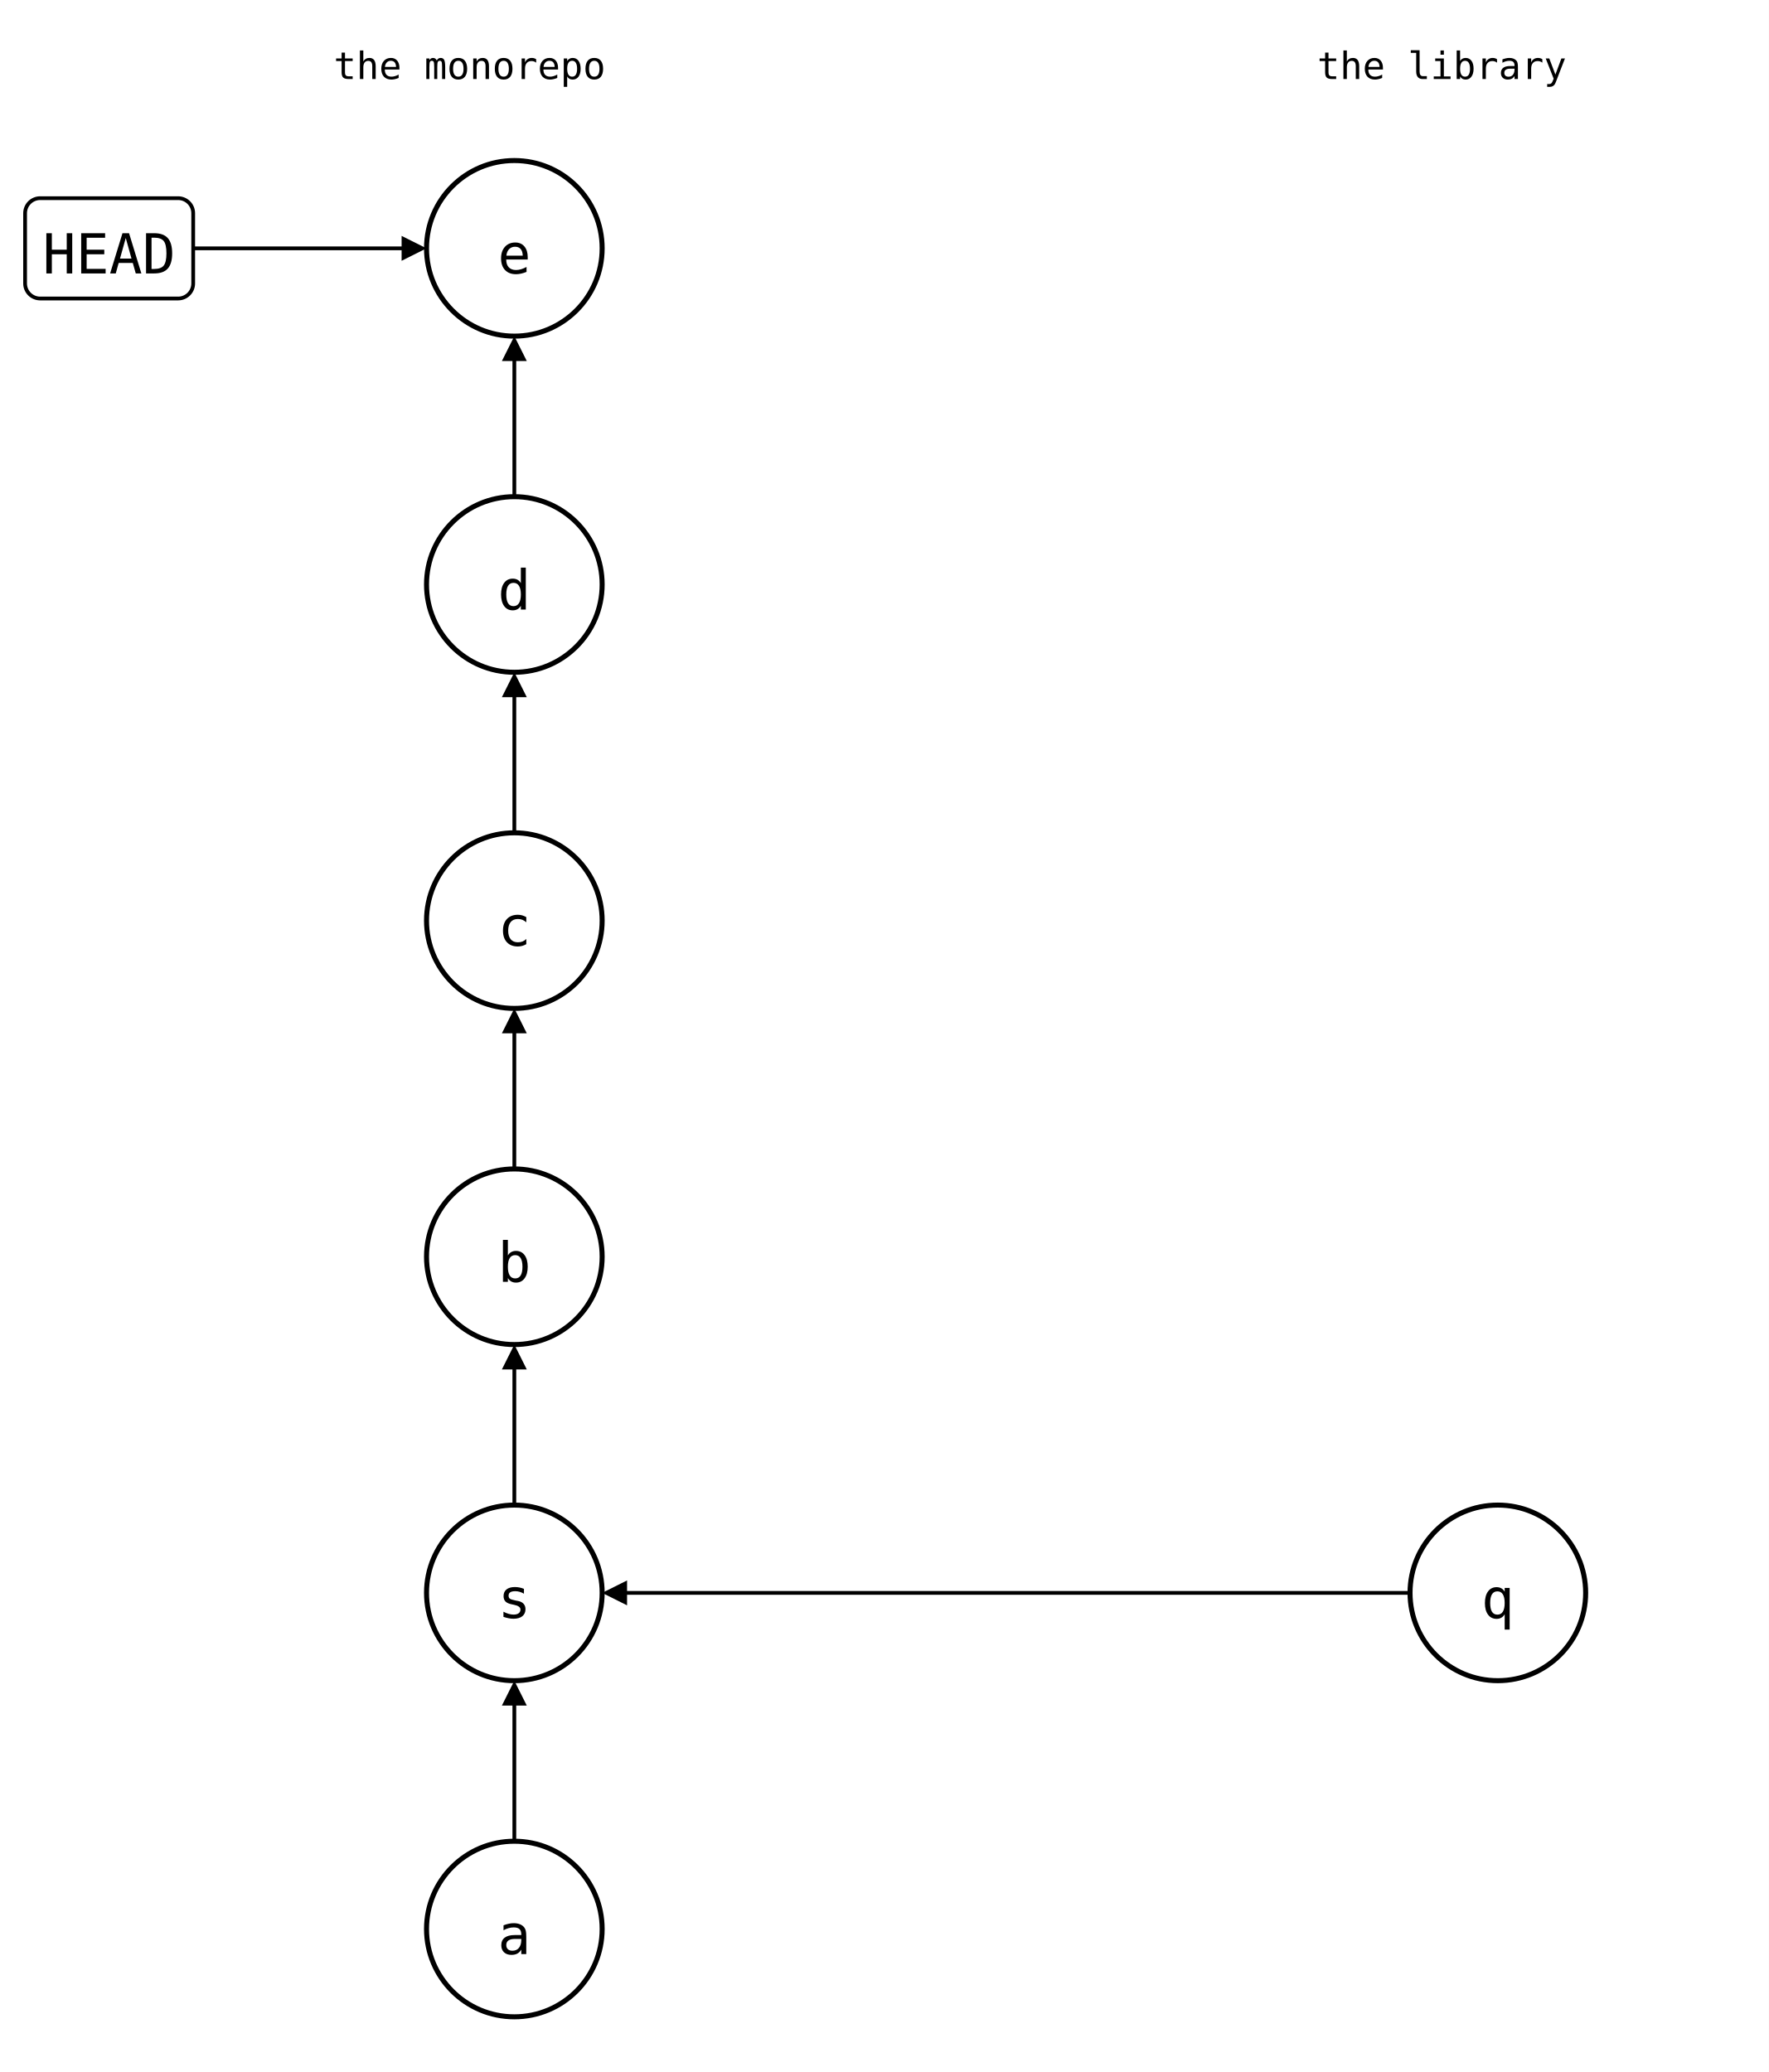
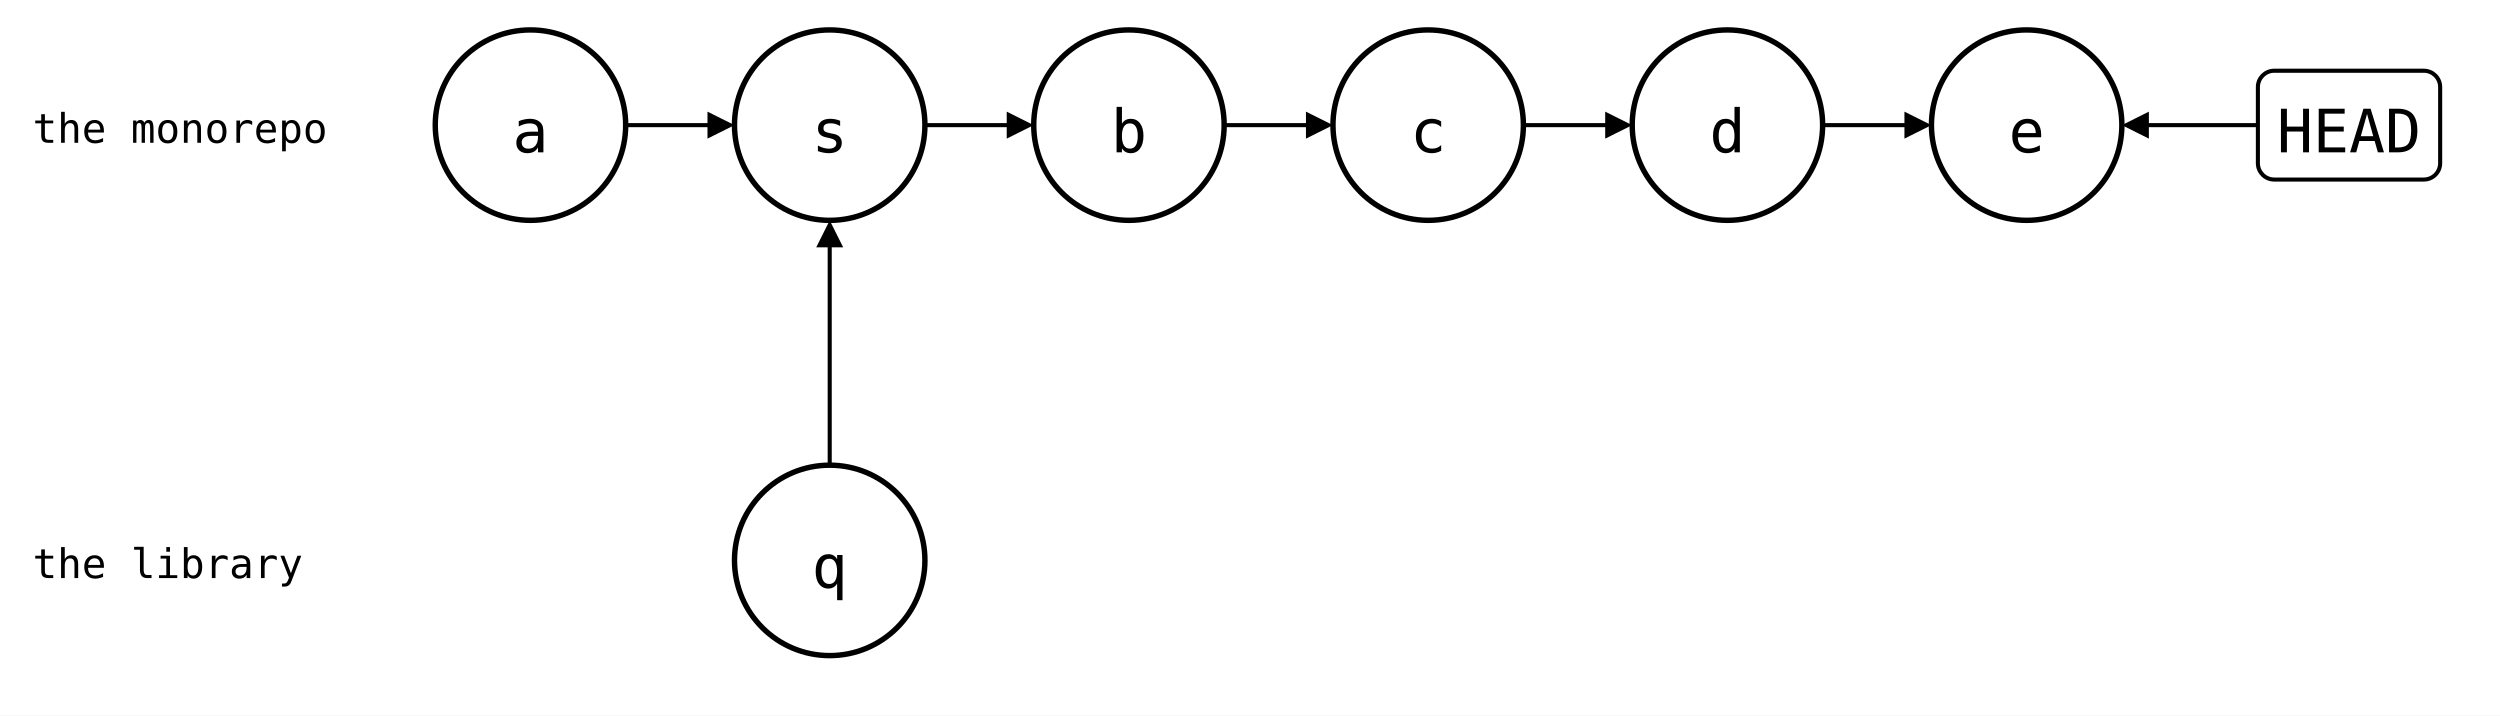
- <svg xmlns="http://www.w3.org/2000/svg" style="background: #ffffff; background-color: light-dark(#ffffff, #121212); color-scheme: light dark;" version="1.1" width="705px" height="826px" viewBox="0 0 705 826" id="ge-svg-4ZipnTaSvTd8MkwQdCSg" content="&lt;mxfile host=&quot;Electron&quot;&gt;&#10;  &lt;diagram name=&quot;git-subtree-squashed&quot; id=&quot;git-subtree-squashed&quot;&gt;&#10;    &lt;mxGraphModel grid=&quot;0&quot; gridSize=&quot;10&quot; guides=&quot;1&quot; tooltips=&quot;1&quot; connect=&quot;1&quot; arrows=&quot;1&quot; fold=&quot;0&quot; page=&quot;0&quot; pageScale=&quot;1&quot; pageWidth=&quot;850&quot; pageHeight=&quot;1100&quot; background=&quot;#ffffff&quot; math=&quot;0&quot; shadow=&quot;0&quot;&gt;&#10;      &lt;root&gt;&#10;        &lt;mxCell id=&quot;0&quot; /&gt;&#10;        &lt;mxCell id=&quot;1&quot; parent=&quot;0&quot; /&gt;&#10;        &lt;mxCell id=&quot;text0&quot; parent=&quot;1&quot; style=&quot;text;strokeColor=none;fillColor=none;align=left;verticalAlign=middle;fontSize=15;fontFamily=Roboto Mono,monospace;&quot; value=&quot;the monorepo&quot; vertex=&quot;1&quot;&gt;&#10;          &lt;mxGeometry height=&quot;30&quot; width=&quot;160&quot; x=&quot;190&quot; y=&quot;20&quot; as=&quot;geometry&quot; /&gt;&#10;        &lt;/mxCell&gt;&#10;        &lt;mxCell id=&quot;text1&quot; parent=&quot;1&quot; style=&quot;text;strokeColor=none;fillColor=none;align=left;verticalAlign=middle;fontSize=15;fontFamily=Roboto Mono,monospace;&quot; value=&quot;the library&quot; vertex=&quot;1&quot;&gt;&#10;          &lt;mxGeometry height=&quot;30&quot; width=&quot;160&quot; x=&quot;582&quot; y=&quot;20&quot; as=&quot;geometry&quot; /&gt;&#10;        &lt;/mxCell&gt;&#10;        &lt;mxCell id=&quot;e&quot; parent=&quot;1&quot; style=&quot;ellipse;aspect=fixed;strokeWidth=2;fontSize=22;fontFamily=Roboto Mono,monospace;&quot; value=&quot;e&quot; vertex=&quot;1&quot;&gt;&#10;          &lt;mxGeometry height=&quot;70&quot; width=&quot;70&quot; x=&quot;229&quot; y=&quot;74&quot; as=&quot;geometry&quot; /&gt;&#10;        &lt;/mxCell&gt;&#10;        &lt;mxCell id=&quot;d&quot; parent=&quot;1&quot; style=&quot;ellipse;aspect=fixed;strokeWidth=2;fontSize=22;fontFamily=Roboto Mono,monospace;&quot; value=&quot;d&quot; vertex=&quot;1&quot;&gt;&#10;          &lt;mxGeometry height=&quot;70&quot; width=&quot;70&quot; x=&quot;229&quot; y=&quot;208&quot; as=&quot;geometry&quot; /&gt;&#10;        &lt;/mxCell&gt;&#10;        &lt;mxCell id=&quot;c&quot; parent=&quot;1&quot; style=&quot;ellipse;aspect=fixed;strokeWidth=2;fontSize=22;fontFamily=Roboto Mono,monospace;&quot; value=&quot;c&quot; vertex=&quot;1&quot;&gt;&#10;          &lt;mxGeometry height=&quot;70&quot; width=&quot;70&quot; x=&quot;229&quot; y=&quot;342&quot; as=&quot;geometry&quot; /&gt;&#10;        &lt;/mxCell&gt;&#10;        &lt;mxCell id=&quot;b&quot; parent=&quot;1&quot; style=&quot;ellipse;aspect=fixed;strokeWidth=2;fontSize=22;fontFamily=Roboto Mono,monospace;&quot; value=&quot;b&quot; vertex=&quot;1&quot;&gt;&#10;          &lt;mxGeometry height=&quot;70&quot; width=&quot;70&quot; x=&quot;229&quot; y=&quot;476&quot; as=&quot;geometry&quot; /&gt;&#10;        &lt;/mxCell&gt;&#10;        &lt;mxCell id=&quot;s&quot; parent=&quot;1&quot; style=&quot;ellipse;aspect=fixed;strokeWidth=2;fontSize=22;fontFamily=Roboto Mono,monospace;&quot; value=&quot;s&quot; vertex=&quot;1&quot;&gt;&#10;          &lt;mxGeometry height=&quot;70&quot; width=&quot;70&quot; x=&quot;229&quot; y=&quot;610&quot; as=&quot;geometry&quot; /&gt;&#10;        &lt;/mxCell&gt;&#10;        &lt;mxCell id=&quot;a&quot; parent=&quot;1&quot; style=&quot;ellipse;aspect=fixed;strokeWidth=2;fontSize=22;fontFamily=Roboto Mono,monospace;&quot; value=&quot;a&quot; vertex=&quot;1&quot;&gt;&#10;          &lt;mxGeometry height=&quot;70&quot; width=&quot;70&quot; x=&quot;229&quot; y=&quot;744&quot; as=&quot;geometry&quot; /&gt;&#10;        &lt;/mxCell&gt;&#10;        &lt;mxCell id=&quot;q&quot; parent=&quot;1&quot; style=&quot;ellipse;aspect=fixed;strokeWidth=2;fontSize=22;fontFamily=Roboto Mono,monospace;&quot; value=&quot;q&quot; vertex=&quot;1&quot;&gt;&#10;          &lt;mxGeometry height=&quot;70&quot; width=&quot;70&quot; x=&quot;621&quot; y=&quot;610&quot; as=&quot;geometry&quot; /&gt;&#10;        &lt;/mxCell&gt;&#10;        &lt;mxCell id=&quot;box0&quot; parent=&quot;1&quot; style=&quot;rounded=1;strokeWidth=1.5;fontSize=22;fontFamily=Roboto Mono,monospace;&quot; value=&quot;HEAD&quot; vertex=&quot;1&quot;&gt;&#10;          &lt;mxGeometry height=&quot;40&quot; width=&quot;67&quot; x=&quot;69&quot; y=&quot;89&quot; as=&quot;geometry&quot; /&gt;&#10;        &lt;/mxCell&gt;&#10;        &lt;mxCell id=&quot;e0&quot; edge=&quot;1&quot; parent=&quot;1&quot; source=&quot;box0&quot; style=&quot;endArrow=block;endFill=1;html=1;strokeWidth=1.5;rounded=0;&quot; target=&quot;e&quot;&gt;&#10;          &lt;mxGeometry relative=&quot;1&quot; as=&quot;geometry&quot; /&gt;&#10;        &lt;/mxCell&gt;&#10;        &lt;mxCell id=&quot;e1&quot; edge=&quot;1&quot; parent=&quot;1&quot; source=&quot;a&quot; style=&quot;endArrow=block;endFill=1;html=1;strokeWidth=1.5;rounded=0;&quot; target=&quot;s&quot;&gt;&#10;          &lt;mxGeometry relative=&quot;1&quot; as=&quot;geometry&quot; /&gt;&#10;        &lt;/mxCell&gt;&#10;        &lt;mxCell id=&quot;e2&quot; edge=&quot;1&quot; parent=&quot;1&quot; source=&quot;s&quot; style=&quot;endArrow=block;endFill=1;html=1;strokeWidth=1.5;rounded=0;&quot; target=&quot;b&quot;&gt;&#10;          &lt;mxGeometry relative=&quot;1&quot; as=&quot;geometry&quot; /&gt;&#10;        &lt;/mxCell&gt;&#10;        &lt;mxCell id=&quot;e3&quot; edge=&quot;1&quot; parent=&quot;1&quot; source=&quot;b&quot; style=&quot;endArrow=block;endFill=1;html=1;strokeWidth=1.5;rounded=0;&quot; target=&quot;c&quot;&gt;&#10;          &lt;mxGeometry relative=&quot;1&quot; as=&quot;geometry&quot; /&gt;&#10;        &lt;/mxCell&gt;&#10;        &lt;mxCell id=&quot;e4&quot; edge=&quot;1&quot; parent=&quot;1&quot; source=&quot;c&quot; style=&quot;endArrow=block;endFill=1;html=1;strokeWidth=1.5;rounded=0;&quot; target=&quot;d&quot;&gt;&#10;          &lt;mxGeometry relative=&quot;1&quot; as=&quot;geometry&quot; /&gt;&#10;        &lt;/mxCell&gt;&#10;        &lt;mxCell id=&quot;e5&quot; edge=&quot;1&quot; parent=&quot;1&quot; source=&quot;d&quot; style=&quot;endArrow=block;endFill=1;html=1;strokeWidth=1.5;rounded=0;&quot; target=&quot;e&quot;&gt;&#10;          &lt;mxGeometry relative=&quot;1&quot; as=&quot;geometry&quot; /&gt;&#10;        &lt;/mxCell&gt;&#10;        &lt;mxCell id=&quot;e6&quot; edge=&quot;1&quot; parent=&quot;1&quot; source=&quot;q&quot; style=&quot;endArrow=block;endFill=1;html=1;strokeWidth=1.5;rounded=0;&quot; target=&quot;s&quot;&gt;&#10;          &lt;mxGeometry relative=&quot;1&quot; as=&quot;geometry&quot; /&gt;&#10;        &lt;/mxCell&gt;&#10;      &lt;/root&gt;&#10;    &lt;/mxGraphModel&gt;&#10;  &lt;/diagram&gt;&#10;&lt;/mxfile&gt;&#10;">
-   <style type="text/css">@supports (color: light-dark(#000, #fff)) { #ge-svg-4ZipnTaSvTd8MkwQdCSg { --ge-adaptive-bg: light-dark(#ffffff, var(--ge-dark-color, #121212)); } }</style>
+ <svg xmlns="http://www.w3.org/2000/svg" style="background: #ffffff; background-color: light-dark(#ffffff, #121212); color-scheme: light dark;" version="1.1" width="919px" height="263px" viewBox="0 0 919 263" id="ge-svg-Dk6sstt2NkNUN8P2QUXB" content="&lt;mxfile host=&quot;Electron&quot;&gt;&#10;  &lt;diagram name=&quot;git-subtree-squashed&quot; id=&quot;git-subtree-squashed&quot;&gt;&#10;    &lt;mxGraphModel grid=&quot;0&quot; gridSize=&quot;10&quot; guides=&quot;1&quot; tooltips=&quot;1&quot; connect=&quot;1&quot; arrows=&quot;1&quot; fold=&quot;0&quot; page=&quot;0&quot; pageScale=&quot;1&quot; pageWidth=&quot;850&quot; pageHeight=&quot;1100&quot; background=&quot;#ffffff&quot; math=&quot;0&quot; shadow=&quot;0&quot;&gt;&#10;      &lt;root&gt;&#10;        &lt;mxCell id=&quot;0&quot; /&gt;&#10;        &lt;mxCell id=&quot;1&quot; parent=&quot;0&quot; /&gt;&#10;        &lt;mxCell id=&quot;text0&quot; parent=&quot;1&quot; style=&quot;text;strokeColor=none;fillColor=none;align=left;verticalAlign=middle;fontSize=15;fontFamily=Roboto Mono,monospace;&quot; value=&quot;the monorepo&quot; vertex=&quot;1&quot;&gt;&#10;          &lt;mxGeometry height=&quot;30&quot; width=&quot;130&quot; y=&quot;90&quot; as=&quot;geometry&quot; /&gt;&#10;        &lt;/mxCell&gt;&#10;        &lt;mxCell id=&quot;text1&quot; parent=&quot;1&quot; style=&quot;text;strokeColor=none;fillColor=none;align=left;verticalAlign=middle;fontSize=15;fontFamily=Roboto Mono,monospace;&quot; value=&quot;the library&quot; vertex=&quot;1&quot;&gt;&#10;          &lt;mxGeometry height=&quot;30&quot; width=&quot;130&quot; y=&quot;250&quot; as=&quot;geometry&quot; /&gt;&#10;        &lt;/mxCell&gt;&#10;        &lt;mxCell id=&quot;a&quot; parent=&quot;1&quot; style=&quot;ellipse;aspect=fixed;strokeWidth=2;fontSize=22;fontFamily=Roboto Mono,monospace;&quot; value=&quot;a&quot; vertex=&quot;1&quot;&gt;&#10;          &lt;mxGeometry height=&quot;70&quot; width=&quot;70&quot; x=&quot;150&quot; y=&quot;70&quot; as=&quot;geometry&quot; /&gt;&#10;        &lt;/mxCell&gt;&#10;        &lt;mxCell id=&quot;s&quot; parent=&quot;1&quot; style=&quot;ellipse;aspect=fixed;strokeWidth=2;fontSize=22;fontFamily=Roboto Mono,monospace;&quot; value=&quot;s&quot; vertex=&quot;1&quot;&gt;&#10;          &lt;mxGeometry height=&quot;70&quot; width=&quot;70&quot; x=&quot;260&quot; y=&quot;70&quot; as=&quot;geometry&quot; /&gt;&#10;        &lt;/mxCell&gt;&#10;        &lt;mxCell id=&quot;b&quot; parent=&quot;1&quot; style=&quot;ellipse;aspect=fixed;strokeWidth=2;fontSize=22;fontFamily=Roboto Mono,monospace;&quot; value=&quot;b&quot; vertex=&quot;1&quot;&gt;&#10;          &lt;mxGeometry height=&quot;70&quot; width=&quot;70&quot; x=&quot;370&quot; y=&quot;70&quot; as=&quot;geometry&quot; /&gt;&#10;        &lt;/mxCell&gt;&#10;        &lt;mxCell id=&quot;c&quot; parent=&quot;1&quot; style=&quot;ellipse;aspect=fixed;strokeWidth=2;fontSize=22;fontFamily=Roboto Mono,monospace;&quot; value=&quot;c&quot; vertex=&quot;1&quot;&gt;&#10;          &lt;mxGeometry height=&quot;70&quot; width=&quot;70&quot; x=&quot;480&quot; y=&quot;70&quot; as=&quot;geometry&quot; /&gt;&#10;        &lt;/mxCell&gt;&#10;        &lt;mxCell id=&quot;d&quot; parent=&quot;1&quot; style=&quot;ellipse;aspect=fixed;strokeWidth=2;fontSize=22;fontFamily=Roboto Mono,monospace;&quot; value=&quot;d&quot; vertex=&quot;1&quot;&gt;&#10;          &lt;mxGeometry height=&quot;70&quot; width=&quot;70&quot; x=&quot;590&quot; y=&quot;70&quot; as=&quot;geometry&quot; /&gt;&#10;        &lt;/mxCell&gt;&#10;        &lt;mxCell id=&quot;e&quot; parent=&quot;1&quot; style=&quot;ellipse;aspect=fixed;strokeWidth=2;fontSize=22;fontFamily=Roboto Mono,monospace;&quot; value=&quot;e&quot; vertex=&quot;1&quot;&gt;&#10;          &lt;mxGeometry height=&quot;70&quot; width=&quot;70&quot; x=&quot;700&quot; y=&quot;70&quot; as=&quot;geometry&quot; /&gt;&#10;        &lt;/mxCell&gt;&#10;        &lt;mxCell id=&quot;q&quot; parent=&quot;1&quot; style=&quot;ellipse;aspect=fixed;strokeWidth=2;fontSize=22;fontFamily=Roboto Mono,monospace;&quot; value=&quot;q&quot; vertex=&quot;1&quot;&gt;&#10;          &lt;mxGeometry height=&quot;70&quot; width=&quot;70&quot; x=&quot;260&quot; y=&quot;230&quot; as=&quot;geometry&quot; /&gt;&#10;        &lt;/mxCell&gt;&#10;        &lt;mxCell id=&quot;box0&quot; parent=&quot;1&quot; style=&quot;rounded=1;strokeWidth=1.5;fontSize=22;fontFamily=Roboto Mono,monospace;&quot; value=&quot;HEAD&quot; vertex=&quot;1&quot;&gt;&#10;          &lt;mxGeometry height=&quot;40&quot; width=&quot;67&quot; x=&quot;820&quot; y=&quot;85&quot; as=&quot;geometry&quot; /&gt;&#10;        &lt;/mxCell&gt;&#10;        &lt;mxCell id=&quot;e0&quot; edge=&quot;1&quot; parent=&quot;1&quot; source=&quot;box0&quot; style=&quot;endArrow=block;endFill=1;html=1;strokeWidth=1.5;rounded=0;&quot; target=&quot;e&quot;&gt;&#10;          &lt;mxGeometry relative=&quot;1&quot; as=&quot;geometry&quot; /&gt;&#10;        &lt;/mxCell&gt;&#10;        &lt;mxCell id=&quot;e1&quot; edge=&quot;1&quot; parent=&quot;1&quot; source=&quot;a&quot; style=&quot;endArrow=block;endFill=1;html=1;strokeWidth=1.5;rounded=0;&quot; target=&quot;s&quot;&gt;&#10;          &lt;mxGeometry relative=&quot;1&quot; as=&quot;geometry&quot; /&gt;&#10;        &lt;/mxCell&gt;&#10;        &lt;mxCell id=&quot;e2&quot; edge=&quot;1&quot; parent=&quot;1&quot; source=&quot;s&quot; style=&quot;endArrow=block;endFill=1;html=1;strokeWidth=1.5;rounded=0;&quot; target=&quot;b&quot;&gt;&#10;          &lt;mxGeometry relative=&quot;1&quot; as=&quot;geometry&quot; /&gt;&#10;        &lt;/mxCell&gt;&#10;        &lt;mxCell id=&quot;e3&quot; edge=&quot;1&quot; parent=&quot;1&quot; source=&quot;b&quot; style=&quot;endArrow=block;endFill=1;html=1;strokeWidth=1.5;rounded=0;&quot; target=&quot;c&quot;&gt;&#10;          &lt;mxGeometry relative=&quot;1&quot; as=&quot;geometry&quot; /&gt;&#10;        &lt;/mxCell&gt;&#10;        &lt;mxCell id=&quot;e4&quot; edge=&quot;1&quot; parent=&quot;1&quot; source=&quot;c&quot; style=&quot;endArrow=block;endFill=1;html=1;strokeWidth=1.5;rounded=0;&quot; target=&quot;d&quot;&gt;&#10;          &lt;mxGeometry relative=&quot;1&quot; as=&quot;geometry&quot; /&gt;&#10;        &lt;/mxCell&gt;&#10;        &lt;mxCell id=&quot;e5&quot; edge=&quot;1&quot; parent=&quot;1&quot; source=&quot;d&quot; style=&quot;endArrow=block;endFill=1;html=1;strokeWidth=1.5;rounded=0;&quot; target=&quot;e&quot;&gt;&#10;          &lt;mxGeometry relative=&quot;1&quot; as=&quot;geometry&quot; /&gt;&#10;        &lt;/mxCell&gt;&#10;        &lt;mxCell id=&quot;e6&quot; edge=&quot;1&quot; parent=&quot;1&quot; source=&quot;q&quot; style=&quot;endArrow=block;endFill=1;html=1;strokeWidth=1.5;rounded=0;&quot; target=&quot;s&quot;&gt;&#10;          &lt;mxGeometry relative=&quot;1&quot; as=&quot;geometry&quot; /&gt;&#10;        &lt;/mxCell&gt;&#10;      &lt;/root&gt;&#10;    &lt;/mxGraphModel&gt;&#10;  &lt;/diagram&gt;&#10;&lt;/mxfile&gt;&#10;">
+   <style type="text/css">@supports (color: light-dark(#000, #fff)) { #ge-svg-Dk6sstt2NkNUN8P2QUXB { --ge-adaptive-bg: light-dark(#ffffff, var(--ge-dark-color, #121212)); } }</style>
  <defs />
  <rect fill="#ffffff" width="100%" height="100%" x="0" y="0" style="fill: light-dark(rgb(255, 255, 255), rgb(18, 18, 18));" />
  <g>
    <g data-cell-id="0">
      <g data-cell-id="1">
        <g data-cell-id="text0">
          <g>
-             <rect x="131" y="10" width="160" height="30" fill="none" stroke="none" pointer-events="all" />
+             <rect x="10" y="31" width="130" height="30" fill="none" stroke="none" pointer-events="all" />
          </g>
          <g>
            <g fill="#000000" font-family="'Roboto Mono', monospace" text-anchor="start" font-size="15px" style="fill: light-dark(rgb(0, 0, 0), rgb(255, 255, 255));">
-               <text x="133" y="31.5">the monorepo</text>
+               <text x="12" y="52.5">the monorepo</text>
            </g>
          </g>
        </g>
        <g data-cell-id="text1">
          <g>
-             <rect x="523" y="10" width="160" height="30" fill="none" stroke="none" pointer-events="all" />
+             <rect x="10" y="191" width="130" height="30" fill="none" stroke="none" pointer-events="all" />
          </g>
          <g>
            <g fill="#000000" font-family="'Roboto Mono', monospace" text-anchor="start" font-size="15px" style="fill: light-dark(rgb(0, 0, 0), rgb(255, 255, 255));">
-               <text x="525" y="31.5">the library</text>
+               <text x="12" y="212.5">the library</text>
+             </g>
+           </g>
+         </g>
+         <g data-cell-id="a">
+           <g>
+             <ellipse cx="195" cy="46" rx="35" ry="35" fill="#ffffff" stroke="#000000" stroke-width="2" pointer-events="all" style="fill: var(--ge-adaptive-bg, #ffffff); stroke: light-dark(rgb(0, 0, 0), rgb(255, 255, 255));" />
+           </g>
+           <g>
+             <g fill="#000000" font-family="'Roboto Mono', monospace" text-anchor="middle" font-size="22px" style="fill: light-dark(rgb(0, 0, 0), rgb(255, 255, 255));">
+               <text x="195" y="56">a</text>
+             </g>
+           </g>
+         </g>
+         <g data-cell-id="s">
+           <g>
+             <ellipse cx="305" cy="46" rx="35" ry="35" fill="#ffffff" stroke="#000000" stroke-width="2" pointer-events="all" style="fill: var(--ge-adaptive-bg, #ffffff); stroke: light-dark(rgb(0, 0, 0), rgb(255, 255, 255));" />
+           </g>
+           <g>
+             <g fill="#000000" font-family="'Roboto Mono', monospace" text-anchor="middle" font-size="22px" style="fill: light-dark(rgb(0, 0, 0), rgb(255, 255, 255));">
+               <text x="305" y="56">s</text>
+             </g>
+           </g>
+         </g>
+         <g data-cell-id="b">
+           <g>
+             <ellipse cx="415" cy="46" rx="35" ry="35" fill="#ffffff" stroke="#000000" stroke-width="2" pointer-events="all" style="fill: var(--ge-adaptive-bg, #ffffff); stroke: light-dark(rgb(0, 0, 0), rgb(255, 255, 255));" />
+           </g>
+           <g>
+             <g fill="#000000" font-family="'Roboto Mono', monospace" text-anchor="middle" font-size="22px" style="fill: light-dark(rgb(0, 0, 0), rgb(255, 255, 255));">
+               <text x="415" y="56">b</text>
+             </g>
+           </g>
+         </g>
+         <g data-cell-id="c">
+           <g>
+             <ellipse cx="525" cy="46" rx="35" ry="35" fill="#ffffff" stroke="#000000" stroke-width="2" pointer-events="all" style="fill: var(--ge-adaptive-bg, #ffffff); stroke: light-dark(rgb(0, 0, 0), rgb(255, 255, 255));" />
+           </g>
+           <g>
+             <g fill="#000000" font-family="'Roboto Mono', monospace" text-anchor="middle" font-size="22px" style="fill: light-dark(rgb(0, 0, 0), rgb(255, 255, 255));">
+               <text x="525" y="56">c</text>
+             </g>
+           </g>
+         </g>
+         <g data-cell-id="d">
+           <g>
+             <ellipse cx="635" cy="46" rx="35" ry="35" fill="#ffffff" stroke="#000000" stroke-width="2" pointer-events="all" style="fill: var(--ge-adaptive-bg, #ffffff); stroke: light-dark(rgb(0, 0, 0), rgb(255, 255, 255));" />
+           </g>
+           <g>
+             <g fill="#000000" font-family="'Roboto Mono', monospace" text-anchor="middle" font-size="22px" style="fill: light-dark(rgb(0, 0, 0), rgb(255, 255, 255));">
+               <text x="635" y="56">d</text>
            </g>
          </g>
        </g>
        <g data-cell-id="e">
          <g>
-             <ellipse cx="205" cy="99" rx="35" ry="35" fill="#ffffff" stroke="#000000" stroke-width="2" pointer-events="all" style="fill: var(--ge-adaptive-bg, #ffffff); stroke: light-dark(rgb(0, 0, 0), rgb(255, 255, 255));" />
+             <ellipse cx="745" cy="46" rx="35" ry="35" fill="#ffffff" stroke="#000000" stroke-width="2" pointer-events="all" style="fill: var(--ge-adaptive-bg, #ffffff); stroke: light-dark(rgb(0, 0, 0), rgb(255, 255, 255));" />
          </g>
          <g>
            <g fill="#000000" font-family="'Roboto Mono', monospace" text-anchor="middle" font-size="22px" style="fill: light-dark(rgb(0, 0, 0), rgb(255, 255, 255));">
-               <text x="205" y="109">e</text>
-             </g>
-           </g>
-         </g>
-         <g data-cell-id="d">
-           <g>
-             <ellipse cx="205" cy="233" rx="35" ry="35" fill="#ffffff" stroke="#000000" stroke-width="2" pointer-events="all" style="fill: var(--ge-adaptive-bg, #ffffff); stroke: light-dark(rgb(0, 0, 0), rgb(255, 255, 255));" />
-           </g>
-           <g>
-             <g fill="#000000" font-family="'Roboto Mono', monospace" text-anchor="middle" font-size="22px" style="fill: light-dark(rgb(0, 0, 0), rgb(255, 255, 255));">
-               <text x="205" y="243">d</text>
-             </g>
-           </g>
-         </g>
-         <g data-cell-id="c">
-           <g>
-             <ellipse cx="205" cy="367" rx="35" ry="35" fill="#ffffff" stroke="#000000" stroke-width="2" pointer-events="all" style="fill: var(--ge-adaptive-bg, #ffffff); stroke: light-dark(rgb(0, 0, 0), rgb(255, 255, 255));" />
-           </g>
-           <g>
-             <g fill="#000000" font-family="'Roboto Mono', monospace" text-anchor="middle" font-size="22px" style="fill: light-dark(rgb(0, 0, 0), rgb(255, 255, 255));">
-               <text x="205" y="377">c</text>
-             </g>
-           </g>
-         </g>
-         <g data-cell-id="b">
-           <g>
-             <ellipse cx="205" cy="501" rx="35" ry="35" fill="#ffffff" stroke="#000000" stroke-width="2" pointer-events="all" style="fill: var(--ge-adaptive-bg, #ffffff); stroke: light-dark(rgb(0, 0, 0), rgb(255, 255, 255));" />
-           </g>
-           <g>
-             <g fill="#000000" font-family="'Roboto Mono', monospace" text-anchor="middle" font-size="22px" style="fill: light-dark(rgb(0, 0, 0), rgb(255, 255, 255));">
-               <text x="205" y="511">b</text>
-             </g>
-           </g>
-         </g>
-         <g data-cell-id="s">
-           <g>
-             <ellipse cx="205" cy="635" rx="35" ry="35" fill="#ffffff" stroke="#000000" stroke-width="2" pointer-events="all" style="fill: var(--ge-adaptive-bg, #ffffff); stroke: light-dark(rgb(0, 0, 0), rgb(255, 255, 255));" />
-           </g>
-           <g>
-             <g fill="#000000" font-family="'Roboto Mono', monospace" text-anchor="middle" font-size="22px" style="fill: light-dark(rgb(0, 0, 0), rgb(255, 255, 255));">
-               <text x="205" y="645">s</text>
-             </g>
-           </g>
-         </g>
-         <g data-cell-id="a">
-           <g>
-             <ellipse cx="205" cy="769" rx="35" ry="35" fill="#ffffff" stroke="#000000" stroke-width="2" pointer-events="all" style="fill: var(--ge-adaptive-bg, #ffffff); stroke: light-dark(rgb(0, 0, 0), rgb(255, 255, 255));" />
-           </g>
-           <g>
-             <g fill="#000000" font-family="'Roboto Mono', monospace" text-anchor="middle" font-size="22px" style="fill: light-dark(rgb(0, 0, 0), rgb(255, 255, 255));">
-               <text x="205" y="779">a</text>
+               <text x="745" y="56">e</text>
            </g>
          </g>
        </g>
        <g data-cell-id="q">
          <g>
-             <ellipse cx="597" cy="635" rx="35" ry="35" fill="#ffffff" stroke="#000000" stroke-width="2" pointer-events="all" style="fill: var(--ge-adaptive-bg, #ffffff); stroke: light-dark(rgb(0, 0, 0), rgb(255, 255, 255));" />
+             <ellipse cx="305" cy="206" rx="35" ry="35" fill="#ffffff" stroke="#000000" stroke-width="2" pointer-events="all" style="fill: var(--ge-adaptive-bg, #ffffff); stroke: light-dark(rgb(0, 0, 0), rgb(255, 255, 255));" />
          </g>
          <g>
            <g fill="#000000" font-family="'Roboto Mono', monospace" text-anchor="middle" font-size="22px" style="fill: light-dark(rgb(0, 0, 0), rgb(255, 255, 255));">
-               <text x="597" y="645">q</text>
+               <text x="305" y="216">q</text>
            </g>
          </g>
        </g>
        <g data-cell-id="box0">
          <g>
-             <rect x="10" y="79" width="67" height="40" rx="6" ry="6" fill="#ffffff" stroke="#000000" stroke-width="1.5" pointer-events="all" style="fill: var(--ge-adaptive-bg, #ffffff); stroke: light-dark(rgb(0, 0, 0), rgb(255, 255, 255));" />
+             <rect x="830" y="26" width="67" height="40" rx="6" ry="6" fill="#ffffff" stroke="#000000" stroke-width="1.5" pointer-events="all" style="fill: var(--ge-adaptive-bg, #ffffff); stroke: light-dark(rgb(0, 0, 0), rgb(255, 255, 255));" />
          </g>
          <g>
            <g fill="#000000" font-family="'Roboto Mono', monospace" text-anchor="middle" font-size="22px" style="fill: light-dark(rgb(0, 0, 0), rgb(255, 255, 255));">
-               <text x="43.5" y="109">HEAD</text>
+               <text x="863.5" y="56">HEAD</text>
            </g>
          </g>
        </g>
        <g data-cell-id="e0">
          <g>
-             <path d="M 77 99 L 160.82 99" fill="none" stroke="#000000" stroke-width="1.5" stroke-miterlimit="10" pointer-events="stroke" style="stroke: light-dark(rgb(0, 0, 0), rgb(255, 255, 255));" />
-             <path d="M 168.32 99 L 160.82 102.75 L 160.82 95.25 Z" fill="#000000" stroke="#000000" stroke-width="1.5" stroke-miterlimit="10" pointer-events="all" style="fill: light-dark(rgb(0, 0, 0), rgb(255, 255, 255)); stroke: light-dark(rgb(0, 0, 0), rgb(255, 255, 255));" />
+             <path d="M 830 46 L 789.18 46" fill="none" stroke="#000000" stroke-width="1.5" stroke-miterlimit="10" pointer-events="stroke" style="stroke: light-dark(rgb(0, 0, 0), rgb(255, 255, 255));" />
+             <path d="M 781.68 46 L 789.18 42.25 L 789.18 49.75 Z" fill="#000000" stroke="#000000" stroke-width="1.5" stroke-miterlimit="10" pointer-events="all" style="fill: light-dark(rgb(0, 0, 0), rgb(255, 255, 255)); stroke: light-dark(rgb(0, 0, 0), rgb(255, 255, 255));" />
          </g>
        </g>
        <g data-cell-id="e1">
          <g>
-             <path d="M 205 734 L 205 679.18" fill="none" stroke="#000000" stroke-width="1.5" stroke-miterlimit="10" pointer-events="stroke" style="stroke: light-dark(rgb(0, 0, 0), rgb(255, 255, 255));" />
-             <path d="M 205 671.68 L 208.75 679.18 L 201.25 679.18 Z" fill="#000000" stroke="#000000" stroke-width="1.5" stroke-miterlimit="10" pointer-events="all" style="fill: light-dark(rgb(0, 0, 0), rgb(255, 255, 255)); stroke: light-dark(rgb(0, 0, 0), rgb(255, 255, 255));" />
+             <path d="M 230 46 L 260.82 46" fill="none" stroke="#000000" stroke-width="1.5" stroke-miterlimit="10" pointer-events="stroke" style="stroke: light-dark(rgb(0, 0, 0), rgb(255, 255, 255));" />
+             <path d="M 268.32 46 L 260.82 49.75 L 260.82 42.25 Z" fill="#000000" stroke="#000000" stroke-width="1.5" stroke-miterlimit="10" pointer-events="all" style="fill: light-dark(rgb(0, 0, 0), rgb(255, 255, 255)); stroke: light-dark(rgb(0, 0, 0), rgb(255, 255, 255));" />
          </g>
        </g>
        <g data-cell-id="e2">
          <g>
-             <path d="M 205 600 L 205 545.18" fill="none" stroke="#000000" stroke-width="1.5" stroke-miterlimit="10" pointer-events="stroke" style="stroke: light-dark(rgb(0, 0, 0), rgb(255, 255, 255));" />
-             <path d="M 205 537.68 L 208.75 545.18 L 201.25 545.18 Z" fill="#000000" stroke="#000000" stroke-width="1.5" stroke-miterlimit="10" pointer-events="all" style="fill: light-dark(rgb(0, 0, 0), rgb(255, 255, 255)); stroke: light-dark(rgb(0, 0, 0), rgb(255, 255, 255));" />
+             <path d="M 340 46 L 370.82 46" fill="none" stroke="#000000" stroke-width="1.5" stroke-miterlimit="10" pointer-events="stroke" style="stroke: light-dark(rgb(0, 0, 0), rgb(255, 255, 255));" />
+             <path d="M 378.32 46 L 370.82 49.75 L 370.82 42.25 Z" fill="#000000" stroke="#000000" stroke-width="1.5" stroke-miterlimit="10" pointer-events="all" style="fill: light-dark(rgb(0, 0, 0), rgb(255, 255, 255)); stroke: light-dark(rgb(0, 0, 0), rgb(255, 255, 255));" />
          </g>
        </g>
        <g data-cell-id="e3">
          <g>
-             <path d="M 205 466 L 205 411.18" fill="none" stroke="#000000" stroke-width="1.5" stroke-miterlimit="10" pointer-events="stroke" style="stroke: light-dark(rgb(0, 0, 0), rgb(255, 255, 255));" />
-             <path d="M 205 403.68 L 208.75 411.18 L 201.25 411.18 Z" fill="#000000" stroke="#000000" stroke-width="1.5" stroke-miterlimit="10" pointer-events="all" style="fill: light-dark(rgb(0, 0, 0), rgb(255, 255, 255)); stroke: light-dark(rgb(0, 0, 0), rgb(255, 255, 255));" />
+             <path d="M 450 46 L 480.82 46" fill="none" stroke="#000000" stroke-width="1.5" stroke-miterlimit="10" pointer-events="stroke" style="stroke: light-dark(rgb(0, 0, 0), rgb(255, 255, 255));" />
+             <path d="M 488.32 46 L 480.82 49.75 L 480.82 42.25 Z" fill="#000000" stroke="#000000" stroke-width="1.5" stroke-miterlimit="10" pointer-events="all" style="fill: light-dark(rgb(0, 0, 0), rgb(255, 255, 255)); stroke: light-dark(rgb(0, 0, 0), rgb(255, 255, 255));" />
          </g>
        </g>
        <g data-cell-id="e4">
          <g>
-             <path d="M 205 332 L 205 277.18" fill="none" stroke="#000000" stroke-width="1.5" stroke-miterlimit="10" pointer-events="stroke" style="stroke: light-dark(rgb(0, 0, 0), rgb(255, 255, 255));" />
-             <path d="M 205 269.68 L 208.75 277.18 L 201.25 277.18 Z" fill="#000000" stroke="#000000" stroke-width="1.5" stroke-miterlimit="10" pointer-events="all" style="fill: light-dark(rgb(0, 0, 0), rgb(255, 255, 255)); stroke: light-dark(rgb(0, 0, 0), rgb(255, 255, 255));" />
+             <path d="M 560 46 L 590.82 46" fill="none" stroke="#000000" stroke-width="1.5" stroke-miterlimit="10" pointer-events="stroke" style="stroke: light-dark(rgb(0, 0, 0), rgb(255, 255, 255));" />
+             <path d="M 598.32 46 L 590.82 49.75 L 590.82 42.25 Z" fill="#000000" stroke="#000000" stroke-width="1.5" stroke-miterlimit="10" pointer-events="all" style="fill: light-dark(rgb(0, 0, 0), rgb(255, 255, 255)); stroke: light-dark(rgb(0, 0, 0), rgb(255, 255, 255));" />
          </g>
        </g>
        <g data-cell-id="e5">
          <g>
-             <path d="M 205 198 L 205 143.18" fill="none" stroke="#000000" stroke-width="1.5" stroke-miterlimit="10" pointer-events="stroke" style="stroke: light-dark(rgb(0, 0, 0), rgb(255, 255, 255));" />
-             <path d="M 205 135.68 L 208.75 143.18 L 201.25 143.18 Z" fill="#000000" stroke="#000000" stroke-width="1.5" stroke-miterlimit="10" pointer-events="all" style="fill: light-dark(rgb(0, 0, 0), rgb(255, 255, 255)); stroke: light-dark(rgb(0, 0, 0), rgb(255, 255, 255));" />
+             <path d="M 670 46 L 700.82 46" fill="none" stroke="#000000" stroke-width="1.5" stroke-miterlimit="10" pointer-events="stroke" style="stroke: light-dark(rgb(0, 0, 0), rgb(255, 255, 255));" />
+             <path d="M 708.32 46 L 700.82 49.75 L 700.82 42.25 Z" fill="#000000" stroke="#000000" stroke-width="1.5" stroke-miterlimit="10" pointer-events="all" style="fill: light-dark(rgb(0, 0, 0), rgb(255, 255, 255)); stroke: light-dark(rgb(0, 0, 0), rgb(255, 255, 255));" />
          </g>
        </g>
        <g data-cell-id="e6">
          <g>
-             <path d="M 562 635 L 249.18 635" fill="none" stroke="#000000" stroke-width="1.5" stroke-miterlimit="10" pointer-events="stroke" style="stroke: light-dark(rgb(0, 0, 0), rgb(255, 255, 255));" />
-             <path d="M 241.68 635 L 249.18 631.25 L 249.18 638.75 Z" fill="#000000" stroke="#000000" stroke-width="1.5" stroke-miterlimit="10" pointer-events="all" style="fill: light-dark(rgb(0, 0, 0), rgb(255, 255, 255)); stroke: light-dark(rgb(0, 0, 0), rgb(255, 255, 255));" />
+             <path d="M 305 171 L 305 90.18" fill="none" stroke="#000000" stroke-width="1.5" stroke-miterlimit="10" pointer-events="stroke" style="stroke: light-dark(rgb(0, 0, 0), rgb(255, 255, 255));" />
+             <path d="M 305 82.68 L 308.75 90.18 L 301.25 90.18 Z" fill="#000000" stroke="#000000" stroke-width="1.5" stroke-miterlimit="10" pointer-events="all" style="fill: light-dark(rgb(0, 0, 0), rgb(255, 255, 255)); stroke: light-dark(rgb(0, 0, 0), rgb(255, 255, 255));" />
          </g>
        </g>
      </g>
    </g>
  </g>
</svg>
